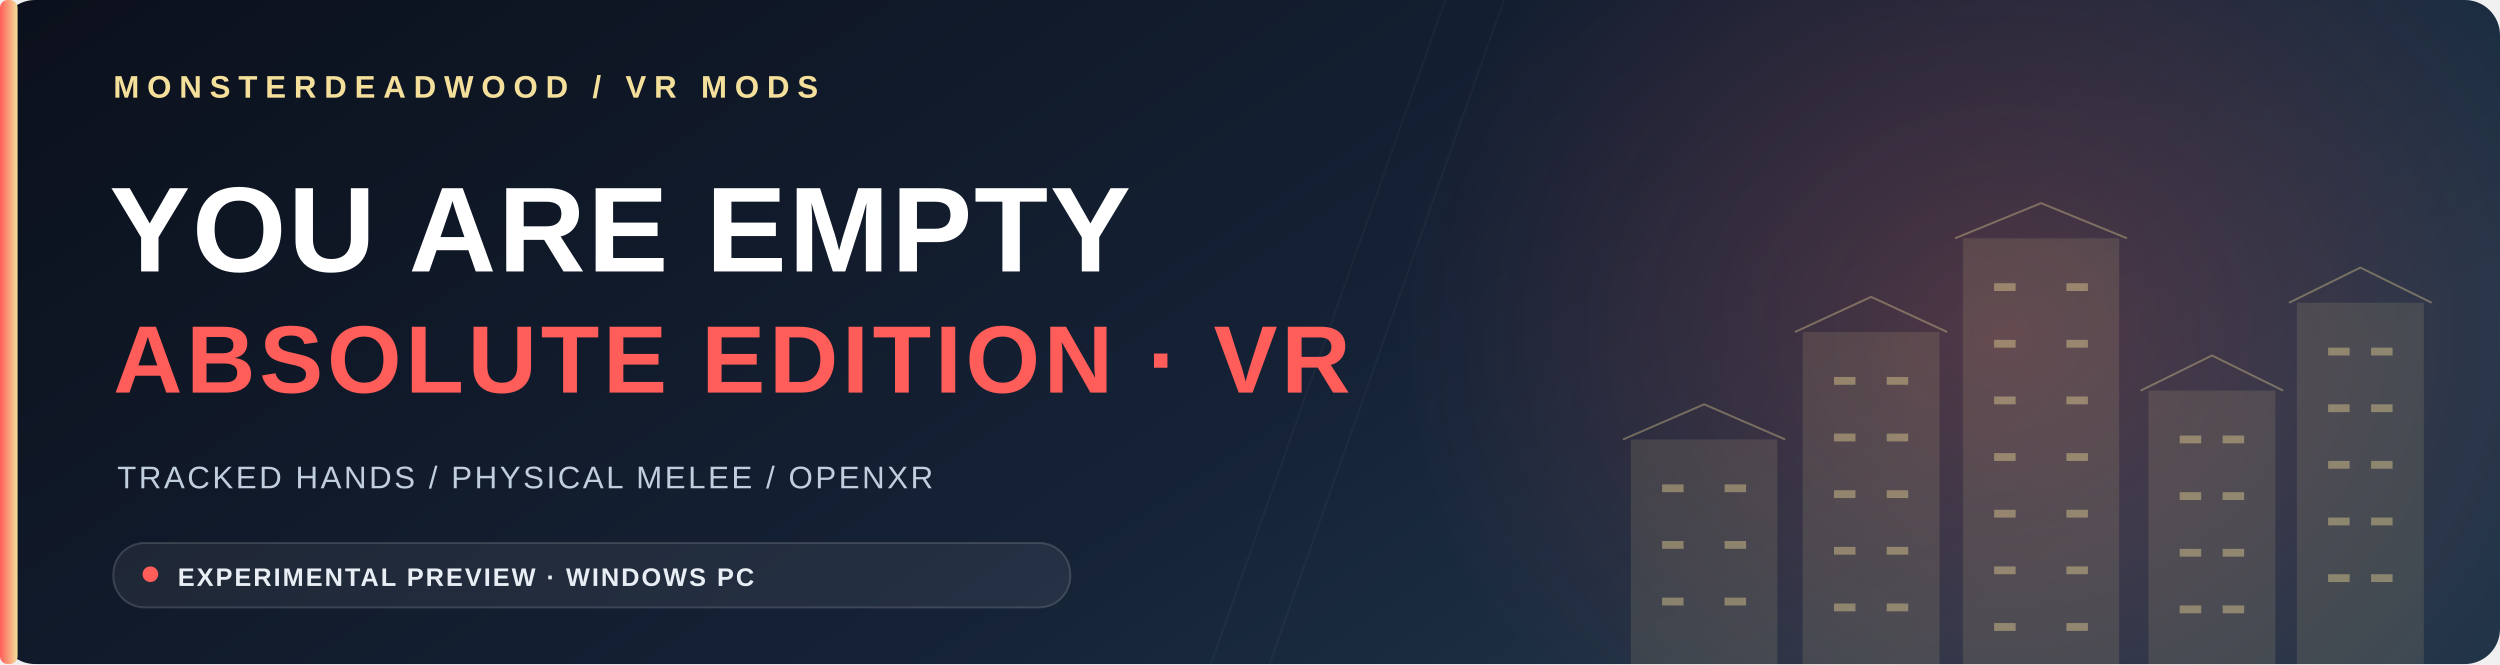
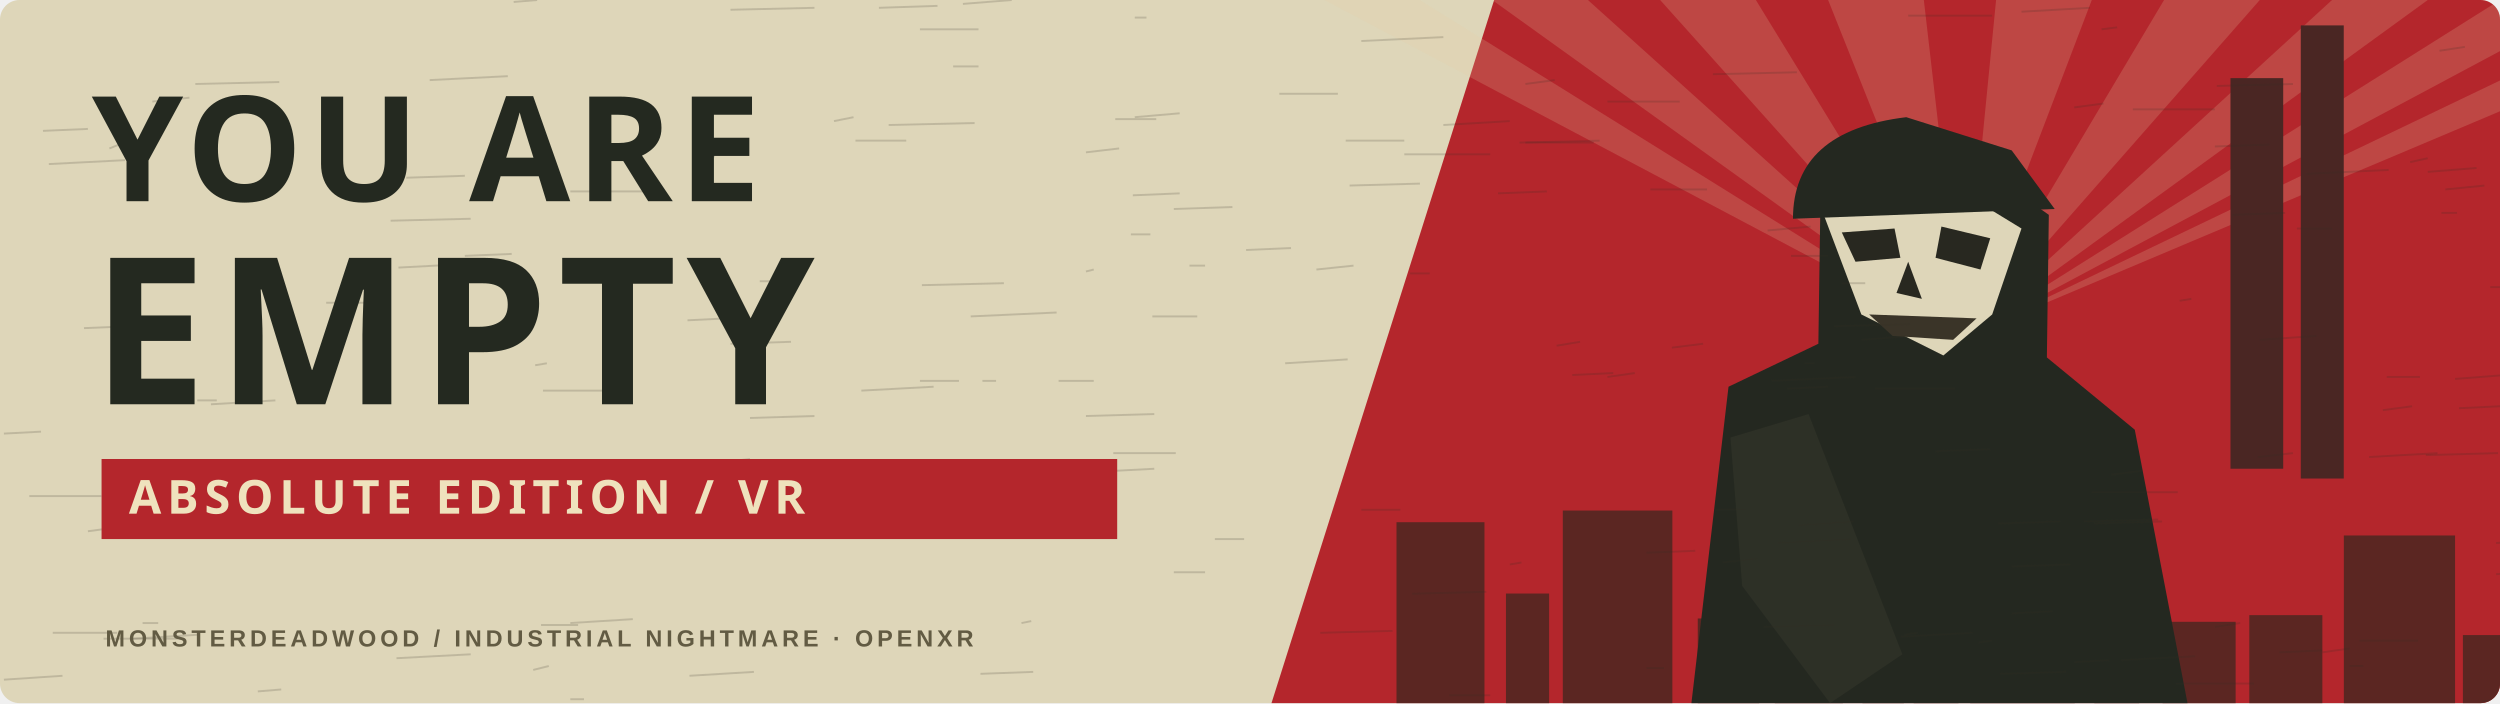
- <svg xmlns="http://www.w3.org/2000/svg" width="1280" height="340" viewBox="0 0 1280 340" role="img" aria-labelledby="title desc">
+ <svg xmlns="http://www.w3.org/2000/svg" width="1280" height="360" viewBox="0 0 1280 360" role="img" aria-labelledby="title desc">
  <defs>
-     <linearGradient id="bg" x2="1" y2=".4">
-       <stop stop-color="#0b101b" />
-       <stop offset=".65" stop-color="#152236" />
-       <stop offset="1" stop-color="#203448" />
-     </linearGradient>
-     <linearGradient id="line">
-       <stop stop-color="#ff5d59" />
-       <stop offset="1" stop-color="#f4df9b" />
-     </linearGradient>
-     <radialGradient id="glow">
-       <stop stop-color="#ff5d59" stop-opacity=".23" />
-       <stop offset="1" stop-color="#ff5d59" stop-opacity="0" />
-     </radialGradient>
+     <clipPath id="frame">
+       <rect width="1280" height="360" rx="10" />
+     </clipPath>
  </defs>
-   <rect width="1280" height="340" rx="18" fill="url(#bg)" />
-   <ellipse cx="1025" cy="170" rx="310" ry="280" fill="url(#glow)" />
-   <path d="M740 0 L620 340 M770 0 L650 340" stroke="white" opacity=".035" stroke-width="1" />
-   <rect x="835" y="225" width="75" height="115" fill="#f4df9b" opacity=".12" />
-   <path d="M831 225 L872.5 207 L914 225" fill="none" stroke="#f4df9b" opacity=".35" />
-   <path d="M851 250 H862 M883 250 H894" stroke="#f4df9b" stroke-width="4" opacity=".4" />
-   <path d="M851 279 H862 M883 279 H894" stroke="#f4df9b" stroke-width="4" opacity=".4" />
-   <path d="M851 308 H862 M883 308 H894" stroke="#f4df9b" stroke-width="4" opacity=".4" />
-   <rect x="923" y="170" width="70" height="170" fill="#f4df9b" opacity=".12" />
-   <path d="M919 170 L958.0 152 L997 170" fill="none" stroke="#f4df9b" opacity=".35" />
-   <path d="M939 195 H950 M966 195 H977" stroke="#f4df9b" stroke-width="4" opacity=".4" />
-   <path d="M939 224 H950 M966 224 H977" stroke="#f4df9b" stroke-width="4" opacity=".4" />
-   <path d="M939 253 H950 M966 253 H977" stroke="#f4df9b" stroke-width="4" opacity=".4" />
-   <path d="M939 282 H950 M966 282 H977" stroke="#f4df9b" stroke-width="4" opacity=".4" />
-   <path d="M939 311 H950 M966 311 H977" stroke="#f4df9b" stroke-width="4" opacity=".4" />
-   <rect x="1005" y="122" width="80" height="218" fill="#f4df9b" opacity=".12" />
-   <path d="M1001 122 L1045.0 104 L1089 122" fill="none" stroke="#f4df9b" opacity=".35" />
-   <path d="M1021 147 H1032 M1058 147 H1069" stroke="#f4df9b" stroke-width="4" opacity=".4" />
-   <path d="M1021 176 H1032 M1058 176 H1069" stroke="#f4df9b" stroke-width="4" opacity=".4" />
-   <path d="M1021 205 H1032 M1058 205 H1069" stroke="#f4df9b" stroke-width="4" opacity=".4" />
-   <path d="M1021 234 H1032 M1058 234 H1069" stroke="#f4df9b" stroke-width="4" opacity=".4" />
-   <path d="M1021 263 H1032 M1058 263 H1069" stroke="#f4df9b" stroke-width="4" opacity=".4" />
-   <path d="M1021 292 H1032 M1058 292 H1069" stroke="#f4df9b" stroke-width="4" opacity=".4" />
-   <path d="M1021 321 H1032 M1058 321 H1069" stroke="#f4df9b" stroke-width="4" opacity=".4" />
-   <rect x="1100" y="200" width="65" height="140" fill="#f4df9b" opacity=".12" />
-   <path d="M1096 200 L1132.5 182 L1169 200" fill="none" stroke="#f4df9b" opacity=".35" />
-   <path d="M1116 225 H1127 M1138 225 H1149" stroke="#f4df9b" stroke-width="4" opacity=".4" />
-   <path d="M1116 254 H1127 M1138 254 H1149" stroke="#f4df9b" stroke-width="4" opacity=".4" />
-   <path d="M1116 283 H1127 M1138 283 H1149" stroke="#f4df9b" stroke-width="4" opacity=".4" />
-   <path d="M1116 312 H1127 M1138 312 H1149" stroke="#f4df9b" stroke-width="4" opacity=".4" />
-   <rect x="1176" y="155" width="65" height="185" fill="#f4df9b" opacity=".12" />
-   <path d="M1172 155 L1208.5 137 L1245 155" fill="none" stroke="#f4df9b" opacity=".35" />
-   <path d="M1192 180 H1203 M1214 180 H1225" stroke="#f4df9b" stroke-width="4" opacity=".4" />
-   <path d="M1192 209 H1203 M1214 209 H1225" stroke="#f4df9b" stroke-width="4" opacity=".4" />
-   <path d="M1192 238 H1203 M1214 238 H1225" stroke="#f4df9b" stroke-width="4" opacity=".4" />
-   <path d="M1192 267 H1203 M1214 267 H1225" stroke="#f4df9b" stroke-width="4" opacity=".4" />
-   <path d="M1192 296 H1203 M1214 296 H1225" stroke="#f4df9b" stroke-width="4" opacity=".4" />
-   <rect x="0" y="0" width="9" height="340" rx="4" fill="url(#line)" />
-   <g font-family="Arial,Helvetica,sans-serif">
-     <text x="58" y="50" fill="#f4df9b" font-size="16" font-weight="700" letter-spacing="4">MONSTERDEADWOOD / VR MODS</text>
-     <text x="56" y="139" fill="#fff" font-size="62" font-weight="800" letter-spacing="1">YOU ARE EMPTY</text>
-     <text x="58" y="201" fill="#ff5d59" font-size="49" font-weight="700" letter-spacing="2">ABSOLUTE EDITION · VR</text>
-     <text x="60" y="250" fill="#c0cedd" font-size="16" letter-spacing="1.3">TRACKED HANDS / PHYSICAL MELEE / OPENXR</text>
-     <rect x="58" y="278" width="490" height="33" rx="16" fill="#fff" fill-opacity=".065" stroke="#fff" stroke-opacity=".15" />
-     <circle cx="77" cy="294" r="4" fill="#ff5d59" />
-     <text x="91" y="300" fill="#e9eef5" font-size="13" font-weight="700" letter-spacing="1">EXPERIMENTAL PREVIEW · WINDOWS PC</text>
+   <g clip-path="url(#frame)">
+     <rect x="0" y="0" width="1280" height="360" fill="#ded6b9" />
+     <path d="M765 0 H1280 V360 H651Z" fill="#b4262c" stroke="none" stroke-width="1" />
+     <path d="M1005 173 L678 0 H727Z" fill="#e5cda5" stroke="none" stroke-width="1" opacity=".2" />
+     <path d="M1005 173 L764 0 H813Z" fill="#e5cda5" stroke="none" stroke-width="1" opacity=".2" />
+     <path d="M1005 173 L850 0 H899Z" fill="#e5cda5" stroke="none" stroke-width="1" opacity=".2" />
+     <path d="M1005 173 L936 0 H985Z" fill="#e5cda5" stroke="none" stroke-width="1" opacity=".2" />
+     <path d="M1005 173 L1022 0 H1071Z" fill="#e5cda5" stroke="none" stroke-width="1" opacity=".2" />
+     <path d="M1005 173 L1108 0 H1157Z" fill="#e5cda5" stroke="none" stroke-width="1" opacity=".2" />
+     <path d="M1005 173 L1194 0 H1243Z" fill="#e5cda5" stroke="none" stroke-width="1" opacity=".2" />
+     <path d="M1005 173 L1280 0 H1329Z" fill="#e5cda5" stroke="none" stroke-width="1" opacity=".2" />
+     <path d="M1005 173 L1366 0 H1415Z" fill="#e5cda5" stroke="none" stroke-width="1" opacity=".2" />
+     <rect x="715" y="267.35" width="45.05" height="92.65" fill="#5b2622" />
+     <rect x="771.05" y="303.9" width="22.1" height="56.1" fill="#5b2622" />
+     <rect x="800.15" y="261.4" width="56.1" height="98.6" fill="#5b2622" />
+     <rect x="869.25" y="316.65" width="31.45" height="43.35" fill="#5b2622" />
+     <rect x="908.7" y="249.5" width="34.85" height="110.5" fill="#5b2622" />
+     <rect x="953.55" y="273.3" width="21.25" height="86.7" fill="#5b2622" />
+     <rect x="979.8" y="260.55" width="22.95" height="99.45" fill="#5b2622" />
+     <rect x="1008.75" y="253.75" width="53.55" height="106.25" fill="#5b2622" />
+     <rect x="1072.3" y="311.55" width="22.95" height="48.45" fill="#5b2622" />
+     <rect x="1107.25" y="318.35" width="37.4" height="41.65" fill="#5b2622" />
+     <rect x="1151.65" y="314.95" width="37.4" height="45.05" fill="#5b2622" />
+     <rect x="1200.05" y="274.15" width="56.95" height="85.85" fill="#5b2622" />
+     <rect x="1261" y="325.15" width="42.5" height="34.85" fill="#5b2622" />
+     <rect x="1142" y="40" width="27" height="200" fill="#4a2623" />
+     <rect x="1178" y="13" width="22" height="232" fill="#4a2623" />
+     <path d="M866 360 L885 198 931 176 932 107 1005 79 1049 110 1048 183 1093 220 1120 360Z" fill="#242820" stroke="none" stroke-width="1" />
+     <path d="M933 108 L999 95 1035 117 1020 161 995 182 953 161Z" fill="#ded6b9" stroke="none" stroke-width="1" />
+     <path d="M943 119 L970 117 973 132 950 134Z M994 116 L1019 122 1014 138 991 132Z M977 134 L984 153 971 150Z" fill="#282820" stroke="none" stroke-width="1" />
+     <path d="M957 161 L1012 163 1000 174 969 172Z" fill="#3a3428" stroke="none" stroke-width="1" />
+     <path d="M918 112 Q918 67 976 60 L1030 77 1052 107Z" fill="#242820" stroke="none" stroke-width="1" />
+     <path d="M886 224 L926 212 974 335 937 360 892 300Z" fill="#2d3026" stroke="none" stroke-width="1" />
+     <path d="M556 213 l35 -1" fill="none" stroke="#302e24" stroke-width="1" opacity="0.18" />
+     <path d="M167 155 l25 0" fill="none" stroke="#302e24" stroke-width="1" opacity="0.18" />
+     <path d="M148 247 l4 0" fill="none" stroke="#302e24" stroke-width="1" opacity="0.18" />
+     <path d="M581 60 l23 -2" fill="none" stroke="#302e24" stroke-width="1" opacity="0.18" />
+     <path d="M73 319 l8 0" fill="none" stroke="#302e24" stroke-width="1" opacity="0.18" />
+     <path d="M556 78 l17 -2" fill="none" stroke="#302e24" stroke-width="1" opacity="0.18" />
+     <path d="M877 38 l43 -1" fill="none" stroke="#302e24" stroke-width="1" opacity="0.18" />
+     <path d="M292 358 l7 0" fill="none" stroke="#302e24" stroke-width="1" opacity="0.18" />
+     <path d="M352 164 l20 -1" fill="none" stroke="#302e24" stroke-width="1" opacity="0.18" />
+     <path d="M655 48 l30 0" fill="none" stroke="#302e24" stroke-width="1" opacity="0.18" />
+     <path d="M43 168 l24 -1" fill="none" stroke="#302e24" stroke-width="1" opacity="0.18" />
+     <path d="M1086 338 l38 -2" fill="none" stroke="#302e24" stroke-width="1" opacity="0.18" />
+     <path d="M1271 359 l20 -2" fill="none" stroke="#302e24" stroke-width="1" opacity="0.18" />
+     <path d="M122 252 l27 0" fill="none" stroke="#302e24" stroke-width="1" opacity="0.18" />
+     <path d="M719 79 l44 0" fill="none" stroke="#302e24" stroke-width="1" opacity="0.18" />
+     <path d="M511 255 l43 -1" fill="none" stroke="#302e24" stroke-width="1" opacity="0.18" />
+     <path d="M601 107 l30 -1" fill="none" stroke="#302e24" stroke-width="1" opacity="0.18" />
+     <path d="M778 73 l41 -1" fill="none" stroke="#302e24" stroke-width="1" opacity="0.18" />
+     <path d="M1135 44 l39 -1" fill="none" stroke="#302e24" stroke-width="1" opacity="0.18" />
+     <path d="M126 263 l43 0" fill="none" stroke="#302e24" stroke-width="1" opacity="0.18" />
+     <path d="M1278 278 l44 -2" fill="none" stroke="#302e24" stroke-width="1" opacity="0.18" />
+     <path d="M590 162 l23 0" fill="none" stroke="#302e24" stroke-width="1" opacity="0.18" />
+     <path d="M374 5 l43 -1" fill="none" stroke="#302e24" stroke-width="1" opacity="0.18" />
+     <path d="M101 205 l10 0" fill="none" stroke="#302e24" stroke-width="1" opacity="0.18" />
+     <path d="M1278 294 l27 -2" fill="none" stroke="#302e24" stroke-width="1" opacity="0.18" />
+     <path d="M570 232 l32 0" fill="none" stroke="#302e24" stroke-width="1" opacity="0.18" />
+     <path d="M674 138 l19 -2" fill="none" stroke="#302e24" stroke-width="1" opacity="0.18" />
+     <path d="M1062 339 l18 -1" fill="none" stroke="#302e24" stroke-width="1" opacity="0.18" />
+     <path d="M56 76 l5 -2" fill="none" stroke="#302e24" stroke-width="1" opacity="0.18" />
+     <path d="M537 245 l10 0" fill="none" stroke="#302e24" stroke-width="1" opacity="0.18" />
+     <path d="M1250 109 l8 0" fill="none" stroke="#302e24" stroke-width="1" opacity="0.18" />
+     <path d="M132 354 l12 -1" fill="none" stroke="#302e24" stroke-width="1" opacity="0.18" />
+     <path d="M1234 83 l9 -2" fill="none" stroke="#302e24" stroke-width="1" opacity="0.18" />
+     <path d="M915 199 l21 -1" fill="none" stroke="#302e24" stroke-width="1" opacity="0.18" />
+     <path d="M823 193 l14 -2" fill="none" stroke="#302e24" stroke-width="1" opacity="0.18" />
+     <path d="M1076 15 l8 -1" fill="none" stroke="#302e24" stroke-width="1" opacity="0.18" />
+     <path d="M1208 328 l30 0" fill="none" stroke="#302e24" stroke-width="1" opacity="0.18" />
+     <path d="M658 186 l32 -2" fill="none" stroke="#302e24" stroke-width="1" opacity="0.18" />
+     <path d="M441 200 l37 -2" fill="none" stroke="#302e24" stroke-width="1" opacity="0.18" />
+     <path d="M2 348 l30 -2" fill="none" stroke="#302e24" stroke-width="1" opacity="0.18" />
+     <path d="M68 327 l33 -2" fill="none" stroke="#302e24" stroke-width="1" opacity="0.18" />
+     <path d="M1203 341 l7 0" fill="none" stroke="#302e24" stroke-width="1" opacity="0.18" />
+     <path d="M1176 117 l18 0" fill="none" stroke="#302e24" stroke-width="1" opacity="0.18" />
+     <path d="M100 43 l43 -1" fill="none" stroke="#302e24" stroke-width="1" opacity="0.18" />
+     <path d="M1167 334 l22 -1" fill="none" stroke="#302e24" stroke-width="1" opacity="0.18" />
+     <path d="M921 269 l28 -2" fill="none" stroke="#302e24" stroke-width="1" opacity="0.18" />
+     <path d="M108 207 l33 -2" fill="none" stroke="#302e24" stroke-width="1" opacity="0.18" />
+     <path d="M773 289 l6 -1" fill="none" stroke="#302e24" stroke-width="1" opacity="0.18" />
+     <path d="M503 195 l7 0" fill="none" stroke="#302e24" stroke-width="1" opacity="0.18" />
+     <path d="M742 356 l21 0" fill="none" stroke="#302e24" stroke-width="1" opacity="0.18" />
+     <path d="M1134 75 l28 -1" fill="none" stroke="#302e24" stroke-width="1" opacity="0.18" />
+     <path d="M450 4 l30 -1" fill="none" stroke="#302e24" stroke-width="1" opacity="0.18" />
+     <path d="M273 343 l8 -2" fill="none" stroke="#302e24" stroke-width="1" opacity="0.18" />
+     <path d="M1259 209 l42 -2" fill="none" stroke="#302e24" stroke-width="1" opacity="0.18" />
+     <path d="M203 337 l38 -2" fill="none" stroke="#302e24" stroke-width="1" opacity="0.18" />
+     <path d="M277 320 l19 0" fill="none" stroke="#302e24" stroke-width="1" opacity="0.18" />
+     <path d="M22 67 l23 -1" fill="none" stroke="#302e24" stroke-width="1" opacity="0.18" />
+     <path d="M1134 321 l13 -2" fill="none" stroke="#302e24" stroke-width="1" opacity="0.18" />
+     <path d="M1157 174 l29 -2" fill="none" stroke="#302e24" stroke-width="1" opacity="0.18" />
+     <path d="M542 195 l18 0" fill="none" stroke="#302e24" stroke-width="1" opacity="0.18" />
+     <path d="M427 62 l10 -2" fill="none" stroke="#302e24" stroke-width="1" opacity="0.18" />
+     <path d="M94 250 l7 -2" fill="none" stroke="#302e24" stroke-width="1" opacity="0.18" />
+     <path d="M843 283 l25 -1" fill="none" stroke="#302e24" stroke-width="1" opacity="0.18" />
+     <path d="M903 321 l36 -1" fill="none" stroke="#302e24" stroke-width="1" opacity="0.18" />
+     <path d="M556 139 l4 -1" fill="none" stroke="#302e24" stroke-width="1" opacity="0.18" />
+     <path d="M739 64 l34 -2" fill="none" stroke="#302e24" stroke-width="1" opacity="0.18" />
+     <path d="M579 120 l10 0" fill="none" stroke="#302e24" stroke-width="1" opacity="0.18" />
+     <path d="M1242 233 l37 -1" fill="none" stroke="#302e24" stroke-width="1" opacity="0.18" />
+     <path d="M220 41 l40 -2" fill="none" stroke="#302e24" stroke-width="1" opacity="0.18" />
+     <path d="M856 178 l16 -2" fill="none" stroke="#302e24" stroke-width="1" opacity="0.18" />
+     <path d="M689 72 l30 0" fill="none" stroke="#302e24" stroke-width="1" opacity="0.18" />
+     <path d="M1071 252 l44 0" fill="none" stroke="#302e24" stroke-width="1" opacity="0.18" />
+     <path d="M845 97 l29 0" fill="none" stroke="#302e24" stroke-width="1" opacity="0.18" />
+     <path d="M523 319 l5 -1" fill="none" stroke="#302e24" stroke-width="1" opacity="0.18" />
+     <path d="M78 52 l19 -2" fill="none" stroke="#302e24" stroke-width="1" opacity="0.18" />
+     <path d="M1023 268 l32 -1" fill="none" stroke="#302e24" stroke-width="1" opacity="0.18" />
+     <path d="M274 187 l6 -1" fill="none" stroke="#302e24" stroke-width="1" opacity="0.18" />
+     <path d="M601 293 l16 0" fill="none" stroke="#302e24" stroke-width="1" opacity="0.18" />
+     <path d="M1116 154 l6 -1" fill="none" stroke="#302e24" stroke-width="1" opacity="0.18" />
+     <path d="M973 326 l37 -2" fill="none" stroke="#302e24" stroke-width="1" opacity="0.18" />
+     <path d="M1243 88 l25 -2" fill="none" stroke="#302e24" stroke-width="1" opacity="0.18" />
+     <path d="M1275 147 l31 0" fill="none" stroke="#302e24" stroke-width="1" opacity="0.18" />
+     <path d="M356 82 l10 -2" fill="none" stroke="#302e24" stroke-width="1" opacity="0.18" />
+     <path d="M805 192 l21 -1" fill="none" stroke="#302e24" stroke-width="1" opacity="0.18" />
+     <path d="M208 91 l30 -1" fill="none" stroke="#302e24" stroke-width="1" opacity="0.18" />
+     <path d="M292 319 l32 -2" fill="none" stroke="#302e24" stroke-width="1" opacity="0.18" />
+     <path d="M907 195 l43 -2" fill="none" stroke="#302e24" stroke-width="1" opacity="0.18" />
+     <path d="M781 73 l35 0" fill="none" stroke="#302e24" stroke-width="1" opacity="0.18" />
+     <path d="M571 61 l21 0" fill="none" stroke="#302e24" stroke-width="1" opacity="0.18" />
+     <path d="M609 136 l8 0" fill="none" stroke="#302e24" stroke-width="1" opacity="0.18" />
+     <path d="M45 272 l15 -2" fill="none" stroke="#302e24" stroke-width="1" opacity="0.18" />
+     <path d="M581 9 l6 0" fill="none" stroke="#302e24" stroke-width="1" opacity="0.18" />
+     <path d="M2 222 l19 -1" fill="none" stroke="#302e24" stroke-width="1" opacity="0.18" />
+     <path d="M1220 210 l15 -2" fill="none" stroke="#302e24" stroke-width="1" opacity="0.18" />
+     <path d="M1030 314 l21 -1" fill="none" stroke="#302e24" stroke-width="1" opacity="0.18" />
+     <path d="M1013 329 l7 -1" fill="none" stroke="#302e24" stroke-width="1" opacity="0.18" />
+     <path d="M384 214 l33 -1" fill="none" stroke="#302e24" stroke-width="1" opacity="0.18" />
+     <path d="M1092 56 l42 0" fill="none" stroke="#302e24" stroke-width="1" opacity="0.18" />
+     <path d="M953 174 l26 -2" fill="none" stroke="#302e24" stroke-width="1" opacity="0.18" />
+     <path d="M767 99 l25 -1" fill="none" stroke="#302e24" stroke-width="1" opacity="0.18" />
+     <path d="M389 144 l18 0" fill="none" stroke="#302e24" stroke-width="1" opacity="0.18" />
+     <path d="M263 1 l12 -1" fill="none" stroke="#302e24" stroke-width="1" opacity="0.18" />
+     <path d="M553 242 l38 -2" fill="none" stroke="#302e24" stroke-width="1" opacity="0.18" />
+     <path d="M722 140 l10 0" fill="none" stroke="#302e24" stroke-width="1" opacity="0.18" />
+     <path d="M1143 110 l27 -1" fill="none" stroke="#302e24" stroke-width="1" opacity="0.18" />
+     <path d="M917 131 l19 0" fill="none" stroke="#302e24" stroke-width="1" opacity="0.18" />
+     <path d="M882 288 l18 -2" fill="none" stroke="#302e24" stroke-width="1" opacity="0.18" />
+     <path d="M878 261 l16 0" fill="none" stroke="#302e24" stroke-width="1" opacity="0.18" />
+     <path d="M638 128 l23 -1" fill="none" stroke="#302e24" stroke-width="1" opacity="0.18" />
+     <path d="M15 254 l37 0" fill="none" stroke="#302e24" stroke-width="1" opacity="0.18" />
+     <path d="M353 346 l33 -2" fill="none" stroke="#302e24" stroke-width="1" opacity="0.18" />
+     <path d="M58 174 l17 -2" fill="none" stroke="#302e24" stroke-width="1" opacity="0.18" />
+     <path d="M697 261 l20 0" fill="none" stroke="#302e24" stroke-width="1" opacity="0.18" />
+     <path d="M464 249 l17 -2" fill="none" stroke="#302e24" stroke-width="1" opacity="0.18" />
+     <path d="M1156 234 l18 -2" fill="none" stroke="#302e24" stroke-width="1" opacity="0.18" />
+     <path d="M622 276 l15 0" fill="none" stroke="#302e24" stroke-width="1" opacity="0.18" />
+     <path d="M1189 334 l14 -2" fill="none" stroke="#302e24" stroke-width="1" opacity="0.18" />
+     <path d="M338 255 l44 0" fill="none" stroke="#302e24" stroke-width="1" opacity="0.18" />
+     <path d="M472 146 l42 -1" fill="none" stroke="#302e24" stroke-width="1" opacity="0.18" />
+     <path d="M991 231 l28 -1" fill="none" stroke="#302e24" stroke-width="1" opacity="0.18" />
+     <path d="M1030 290 l30 -1" fill="none" stroke="#302e24" stroke-width="1" opacity="0.18" />
+     <path d="M471 195 l20 0" fill="none" stroke="#302e24" stroke-width="1" opacity="0.18" />
+     <path d="M910 278 l38 -2" fill="none" stroke="#302e24" stroke-width="1" opacity="0.18" />
+     <path d="M975 325 l7 -1" fill="none" stroke="#302e24" stroke-width="1" opacity="0.18" />
+     <path d="M497 162 l44 -2" fill="none" stroke="#302e24" stroke-width="1" opacity="0.18" />
+     <path d="M1072 268 l35 -1" fill="none" stroke="#302e24" stroke-width="1" opacity="0.18" />
+     <path d="M374 176 l31 -1" fill="none" stroke="#302e24" stroke-width="1" opacity="0.18" />
+     <path d="M471 15 l30 0" fill="none" stroke="#302e24" stroke-width="1" opacity="0.18" />
+     <path d="M823 52 l37 0" fill="none" stroke="#302e24" stroke-width="1" opacity="0.18" />
+     <path d="M1252 97 l20 -2" fill="none" stroke="#302e24" stroke-width="1" opacity="0.18" />
+     <path d="M1257 194 l26 -2" fill="none" stroke="#302e24" stroke-width="1" opacity="0.18" />
+     <path d="M905 118 l22 -2" fill="none" stroke="#302e24" stroke-width="1" opacity="0.18" />
+     <path d="M1024 345 l34 -1" fill="none" stroke="#302e24" stroke-width="1" opacity="0.18" />
+     <path d="M438 72 l26 0" fill="none" stroke="#302e24" stroke-width="1" opacity="0.18" />
+     <path d="M238 131 l24 -1" fill="none" stroke="#302e24" stroke-width="1" opacity="0.18" />
+     <path d="M53 327 l38 0" fill="none" stroke="#302e24" stroke-width="1" opacity="0.18" />
+     <path d="M943 145 l12 0" fill="none" stroke="#302e24" stroke-width="1" opacity="0.18" />
+     <path d="M1213 234 l35 -2" fill="none" stroke="#302e24" stroke-width="1" opacity="0.18" />
+     <path d="M204 137 l38 -2" fill="none" stroke="#302e24" stroke-width="1" opacity="0.18" />
+     <path d="M493 2 l25 -2" fill="none" stroke="#302e24" stroke-width="1" opacity="0.18" />
+     <path d="M488 34 l13 0" fill="none" stroke="#302e24" stroke-width="1" opacity="0.18" />
+     <path d="M797 177 l12 -2" fill="none" stroke="#302e24" stroke-width="1" opacity="0.18" />
+     <path d="M278 200 l39 0" fill="none" stroke="#302e24" stroke-width="1" opacity="0.18" />
+     <path d="M1181 89 l42 -2" fill="none" stroke="#302e24" stroke-width="1" opacity="0.18" />
+     <path d="M781 43 l15 -2" fill="none" stroke="#302e24" stroke-width="1" opacity="0.18" />
+     <path d="M939 167 l39 -1" fill="none" stroke="#302e24" stroke-width="1" opacity="0.18" />
+     <path d="M960 199 l41 0" fill="none" stroke="#302e24" stroke-width="1" opacity="0.18" />
+     <path d="M691 95 l36 -1" fill="none" stroke="#302e24" stroke-width="1" opacity="0.18" />
+     <path d="M25 84 l39 -2" fill="none" stroke="#302e24" stroke-width="1" opacity="0.18" />
+     <path d="M1035 6 l35 -2" fill="none" stroke="#302e24" stroke-width="1" opacity="0.18" />
+     <path d="M1114 350 l40 0" fill="none" stroke="#302e24" stroke-width="1" opacity="0.18" />
+     <path d="M1067 267 l38 -1" fill="none" stroke="#302e24" stroke-width="1" opacity="0.18" />
+     <path d="M472 273 l24 0" fill="none" stroke="#302e24" stroke-width="1" opacity="0.18" />
+     <path d="M27 324 l33 0" fill="none" stroke="#302e24" stroke-width="1" opacity="0.18" />
+     <path d="M924 186 l5 0" fill="none" stroke="#302e24" stroke-width="1" opacity="0.18" />
+     <path d="M580 100 l24 -1" fill="none" stroke="#302e24" stroke-width="1" opacity="0.18" />
+     <path d="M723 304 l38 -1" fill="none" stroke="#302e24" stroke-width="1" opacity="0.18" />
+     <path d="M1222 193 l17 0" fill="none" stroke="#302e24" stroke-width="1" opacity="0.18" />
+     <path d="M977 8 l43 0" fill="none" stroke="#302e24" stroke-width="1" opacity="0.18" />
+     <path d="M697 21 l42 -2" fill="none" stroke="#302e24" stroke-width="1" opacity="0.18" />
+     <path d="M200 113 l41 -1" fill="none" stroke="#302e24" stroke-width="1" opacity="0.18" />
+     <path d="M1249 26 l13 -2" fill="none" stroke="#302e24" stroke-width="1" opacity="0.18" />
+     <path d="M455 64 l44 -1" fill="none" stroke="#302e24" stroke-width="1" opacity="0.18" />
+     <path d="M843 342 l9 0" fill="none" stroke="#302e24" stroke-width="1" opacity="0.18" />
+     <path d="M502 345 l27 -1" fill="none" stroke="#302e24" stroke-width="1" opacity="0.18" />
+     <path d="M1062 55 l15 -2" fill="none" stroke="#302e24" stroke-width="1" opacity="0.18" />
+     <path d="M1081 243 l16 -2" fill="none" stroke="#302e24" stroke-width="1" opacity="0.18" />
+     <path d="M366 237 l18 -2" fill="none" stroke="#302e24" stroke-width="1" opacity="0.18" />
+     <path d="M292 98 l39 0" fill="none" stroke="#302e24" stroke-width="1" opacity="0.18" />
+     <path d="M676 324 l37 -1" fill="none" stroke="#302e24" stroke-width="1" opacity="0.18" />
+     <text x="47" y="103" fill="#242920" font-family="Impact,Arial Narrow,sans-serif" font-size="75" font-weight="700" letter-spacing="3">YOU ARE</text>
+     <text x="47" y="207" fill="#242920" font-family="Impact,Arial Narrow,sans-serif" font-size="105" font-weight="700" letter-spacing="5">EMPTY</text>
+     <rect x="52" y="235" width="520" height="41" fill="#b4262c" />
+     <text x="66" y="263" fill="#efe2bd" font-family="Impact,Arial Narrow,sans-serif" font-size="24" font-weight="700" letter-spacing="3">ABSOLUTE EDITION / VR</text>
+     <text x="54" y="331" fill="#625b43" font-family="Arial,Helvetica,sans-serif" font-size="12" font-weight="700" letter-spacing="2">MONSTERDEADWOOD  /  INDUSTRIAL NIGHTMARE · OPENXR</text>
  </g>
</svg>
